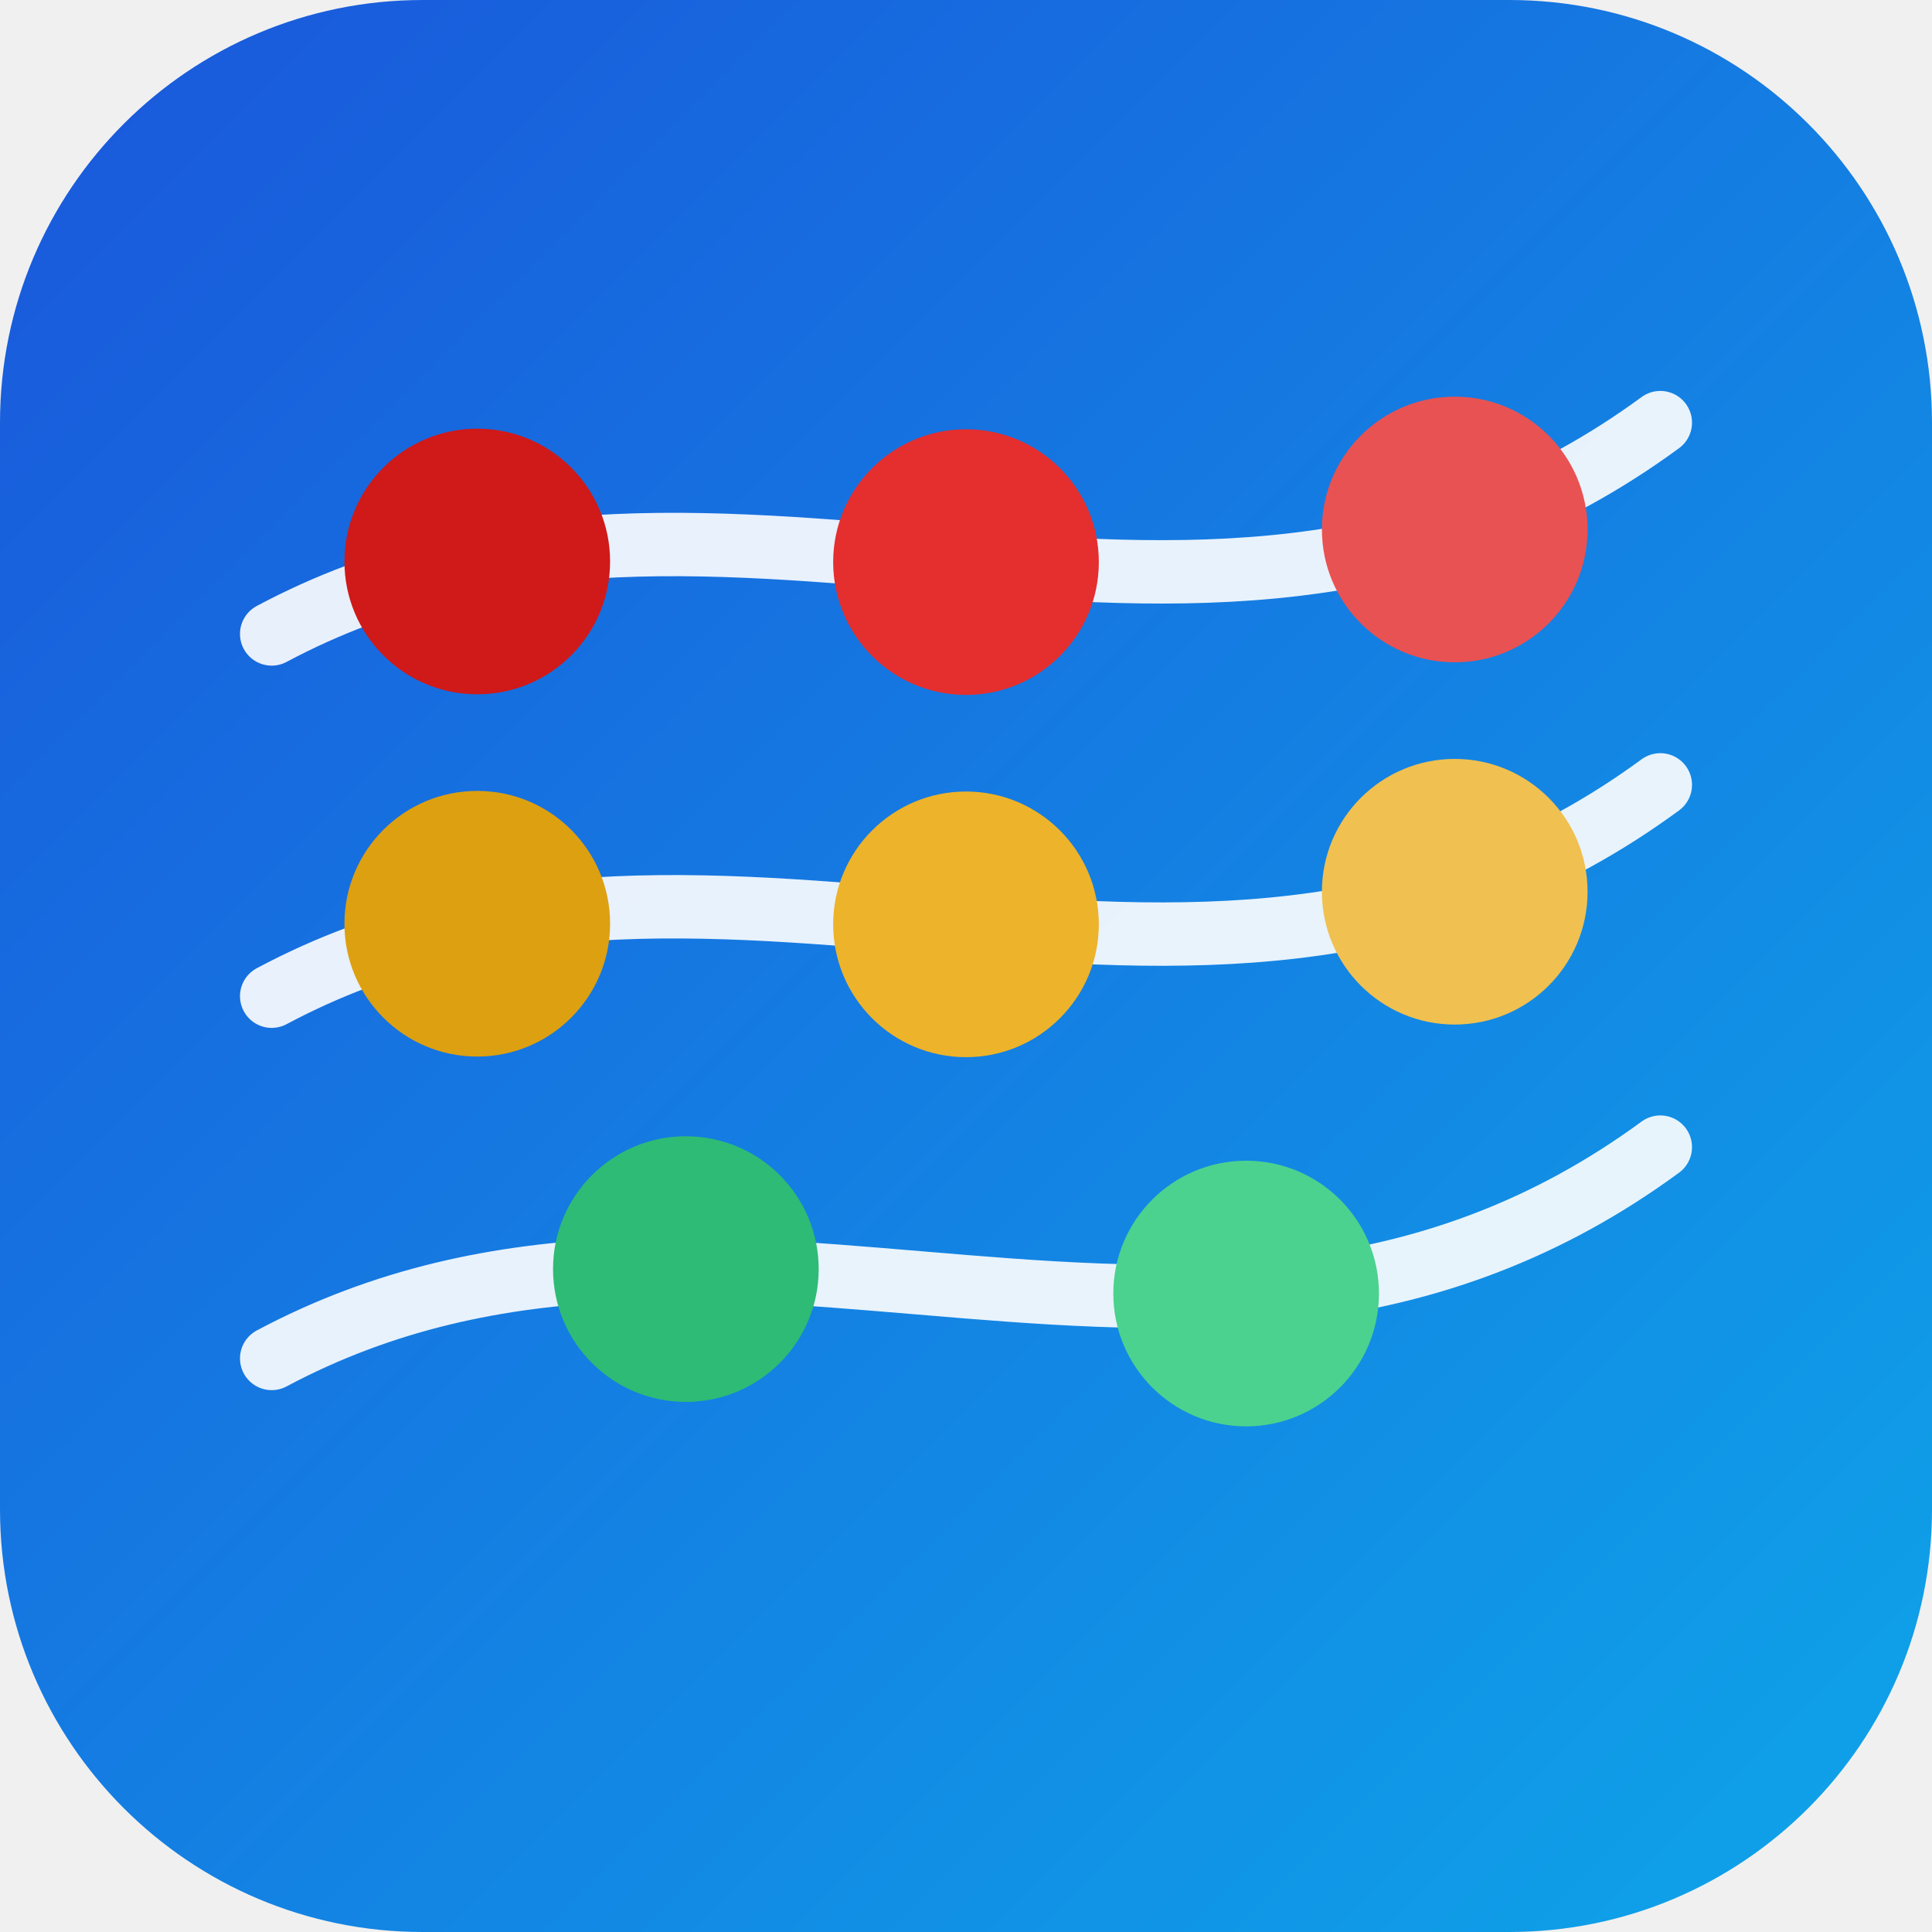
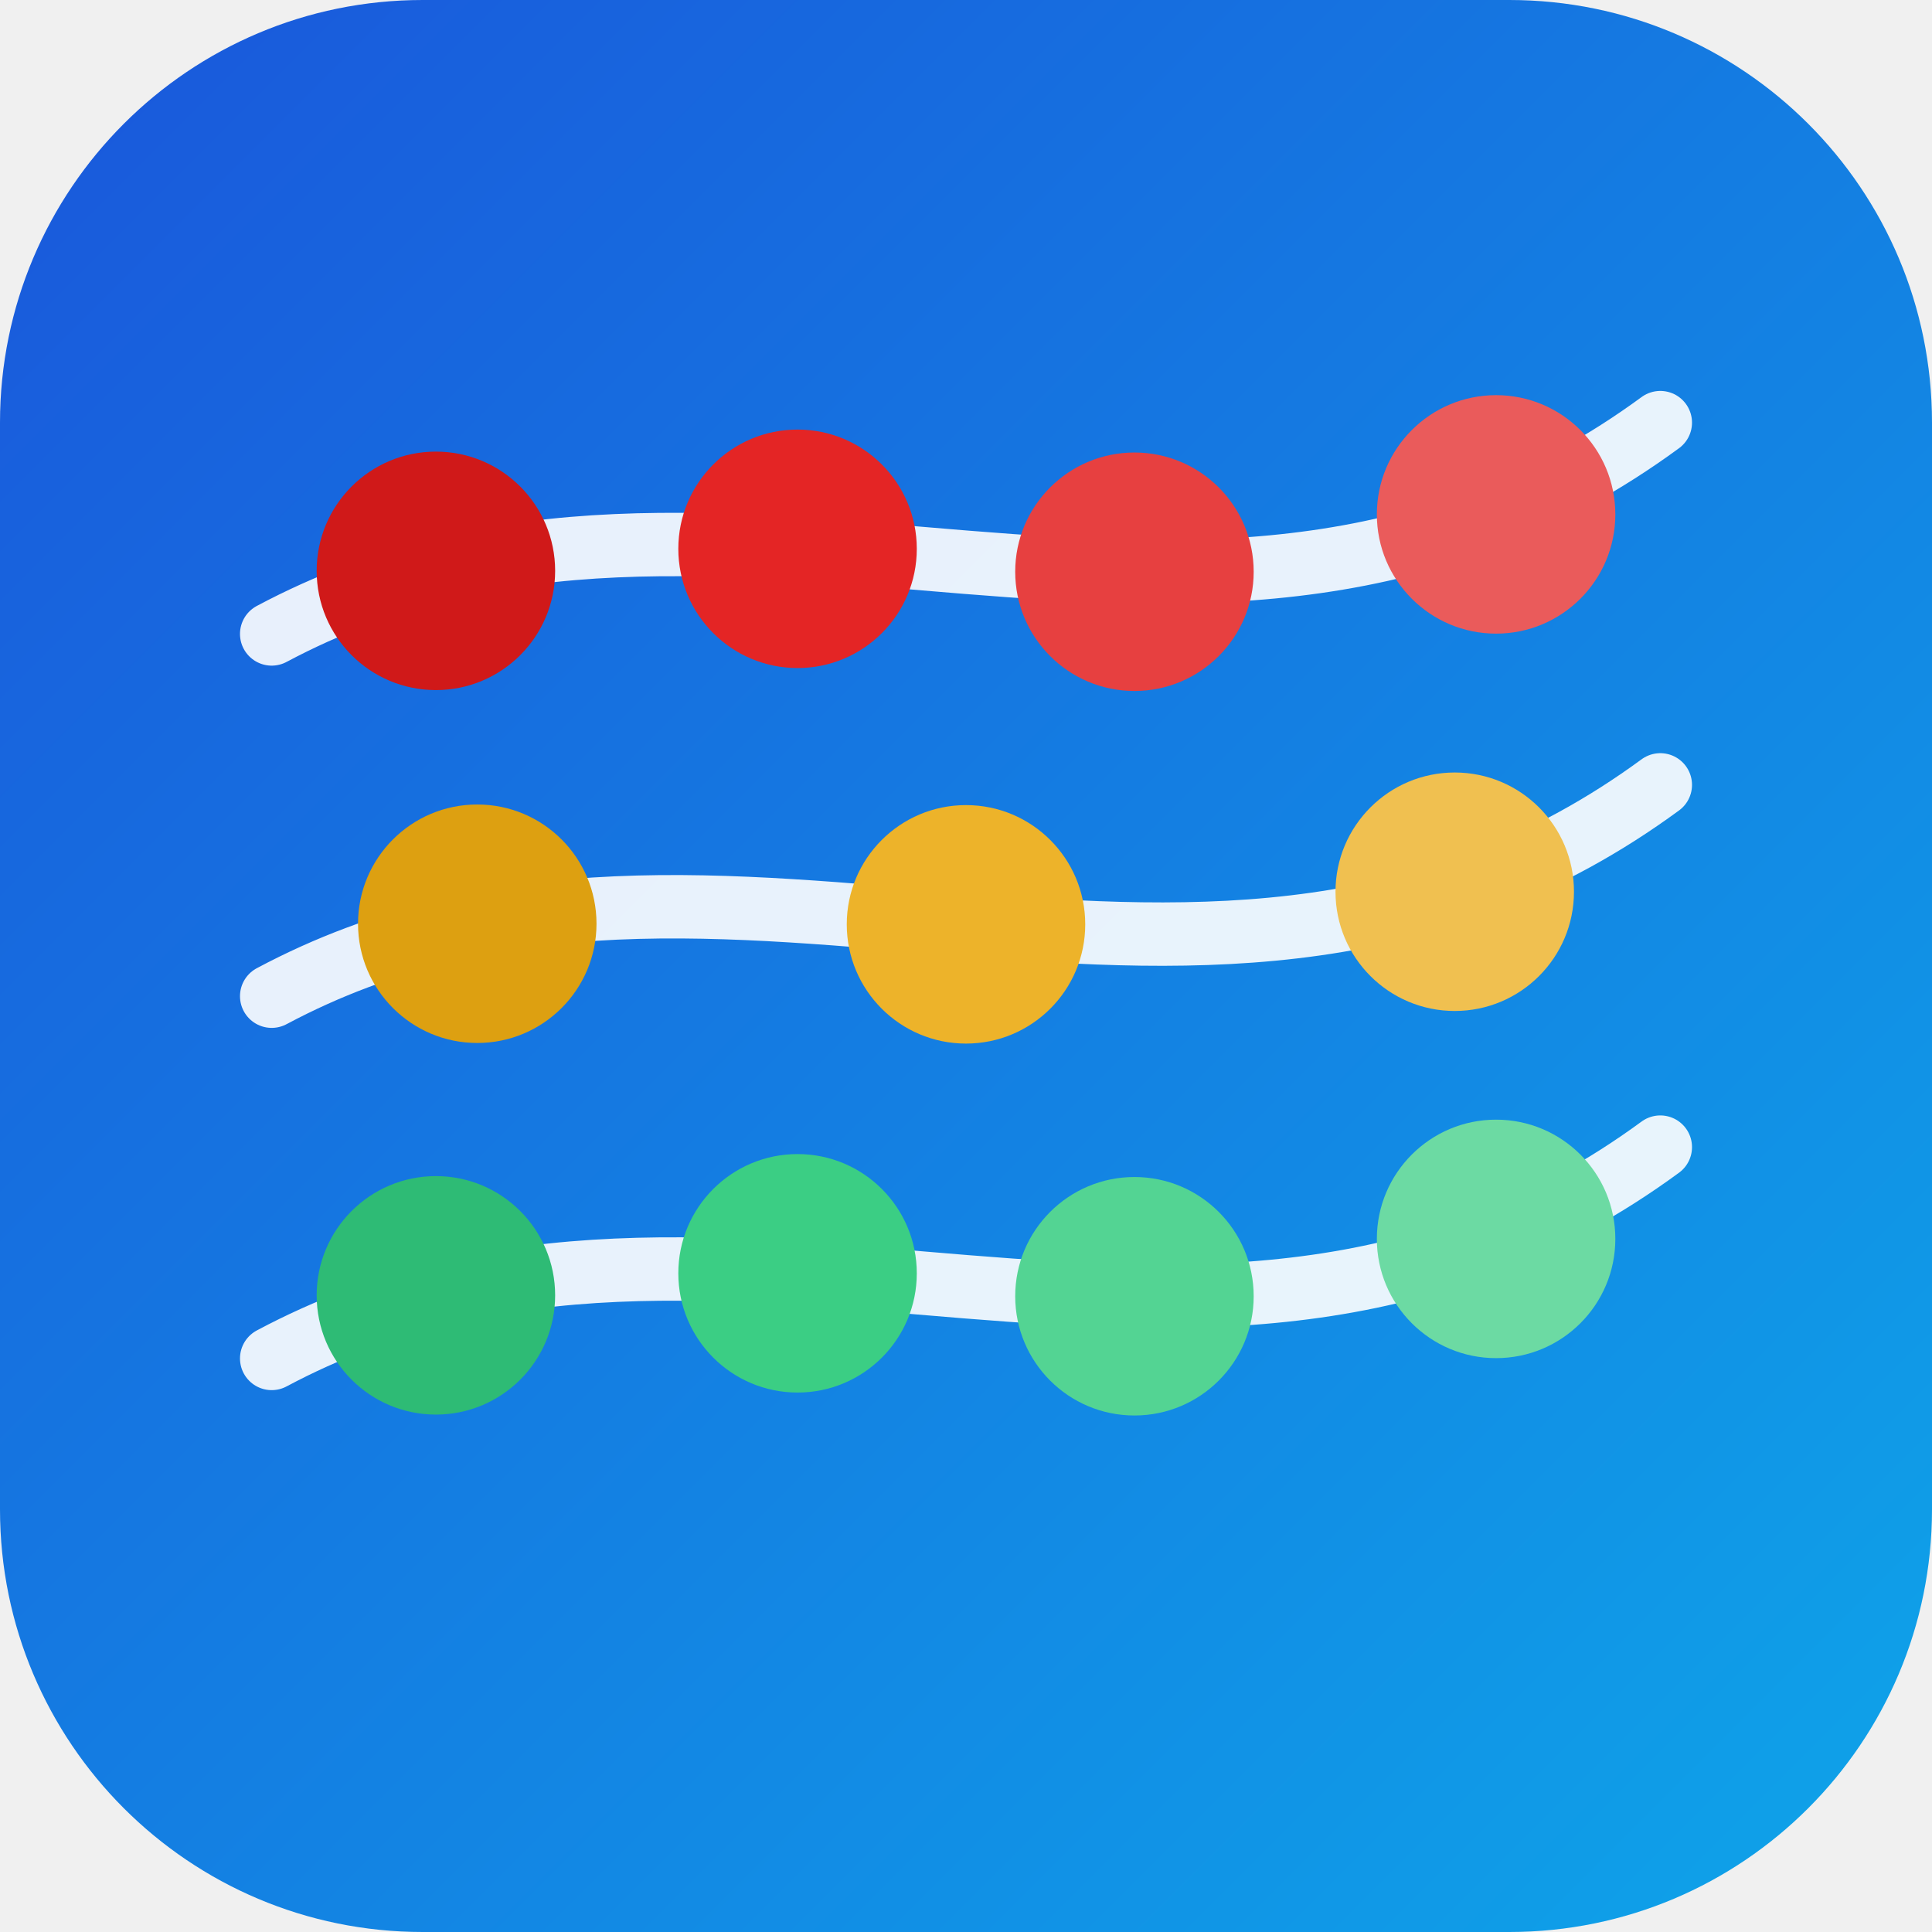
<svg xmlns="http://www.w3.org/2000/svg" viewBox="0 0 64 64">
  <defs>
    <linearGradient id="bg" x1="0" y1="0" x2="1" y2="1">
      <stop offset="0" stop-color="#1a56db" />
      <stop offset="1" stop-color="#0ea5e9" />
    </linearGradient>
  </defs>
  <rect width="64" height="64" rx="14" fill="url(#bg)" />
  <path d="M9,21 C24,13 40,25 55,14" fill="none" stroke="#fff" stroke-width="2.1" stroke-linecap="round" opacity="0.9" />
  <path d="M9,33 C24,25 40,37 55,26" fill="none" stroke="#fff" stroke-width="2.1" stroke-linecap="round" opacity="0.9" />
  <path d="M9,45 C24,37 40,49 55,38" fill="none" stroke="#fff" stroke-width="2.1" stroke-linecap="round" opacity="0.9" />
-   <circle cx="15.81" cy="18.60" r="4.4" fill="#d01919" />
-   <circle cx="32.00" cy="18.62" r="4.4" fill="#e52e2e" />
-   <circle cx="48.19" cy="17.54" r="4.4" fill="#e95252" />
-   <circle cx="15.81" cy="30.60" r="4.4" fill="#dda011" />
-   <circle cx="32.00" cy="30.62" r="4.4" fill="#edb32a" />
-   <circle cx="48.19" cy="29.54" r="4.4" fill="#f0c050" />
-   <circle cx="22.72" cy="42.04" r="4.4" fill="#2ebb75" />
-   <circle cx="41.28" cy="42.85" r="4.4" fill="#4bd28e" />
+   <circle cx="14.44" cy="18.91" r="3.95" fill="#d01919" />
+   <circle cx="26.42" cy="18.18" r="3.95" fill="#e42525" />
+   <circle cx="37.58" cy="18.94" r="3.95" fill="#e74040" />
+   <circle cx="49.56" cy="17.04" r="3.95" fill="#ea5b5b" />
+   <circle cx="15.81" cy="30.60" r="3.95" fill="#dda011" />
+   <circle cx="32.00" cy="30.62" r="3.95" fill="#edb32a" />
+   <circle cx="48.19" cy="29.54" r="3.95" fill="#f0c050" />
+   <circle cx="14.44" cy="42.91" r="3.95" fill="#2ebb75" />
+   <circle cx="26.42" cy="42.18" r="3.95" fill="#3bce84" />
+   <circle cx="37.58" cy="42.94" r="3.95" fill="#53d493" />
+   <circle cx="49.56" cy="41.04" r="3.95" fill="#6cdaa3" />
</svg>
